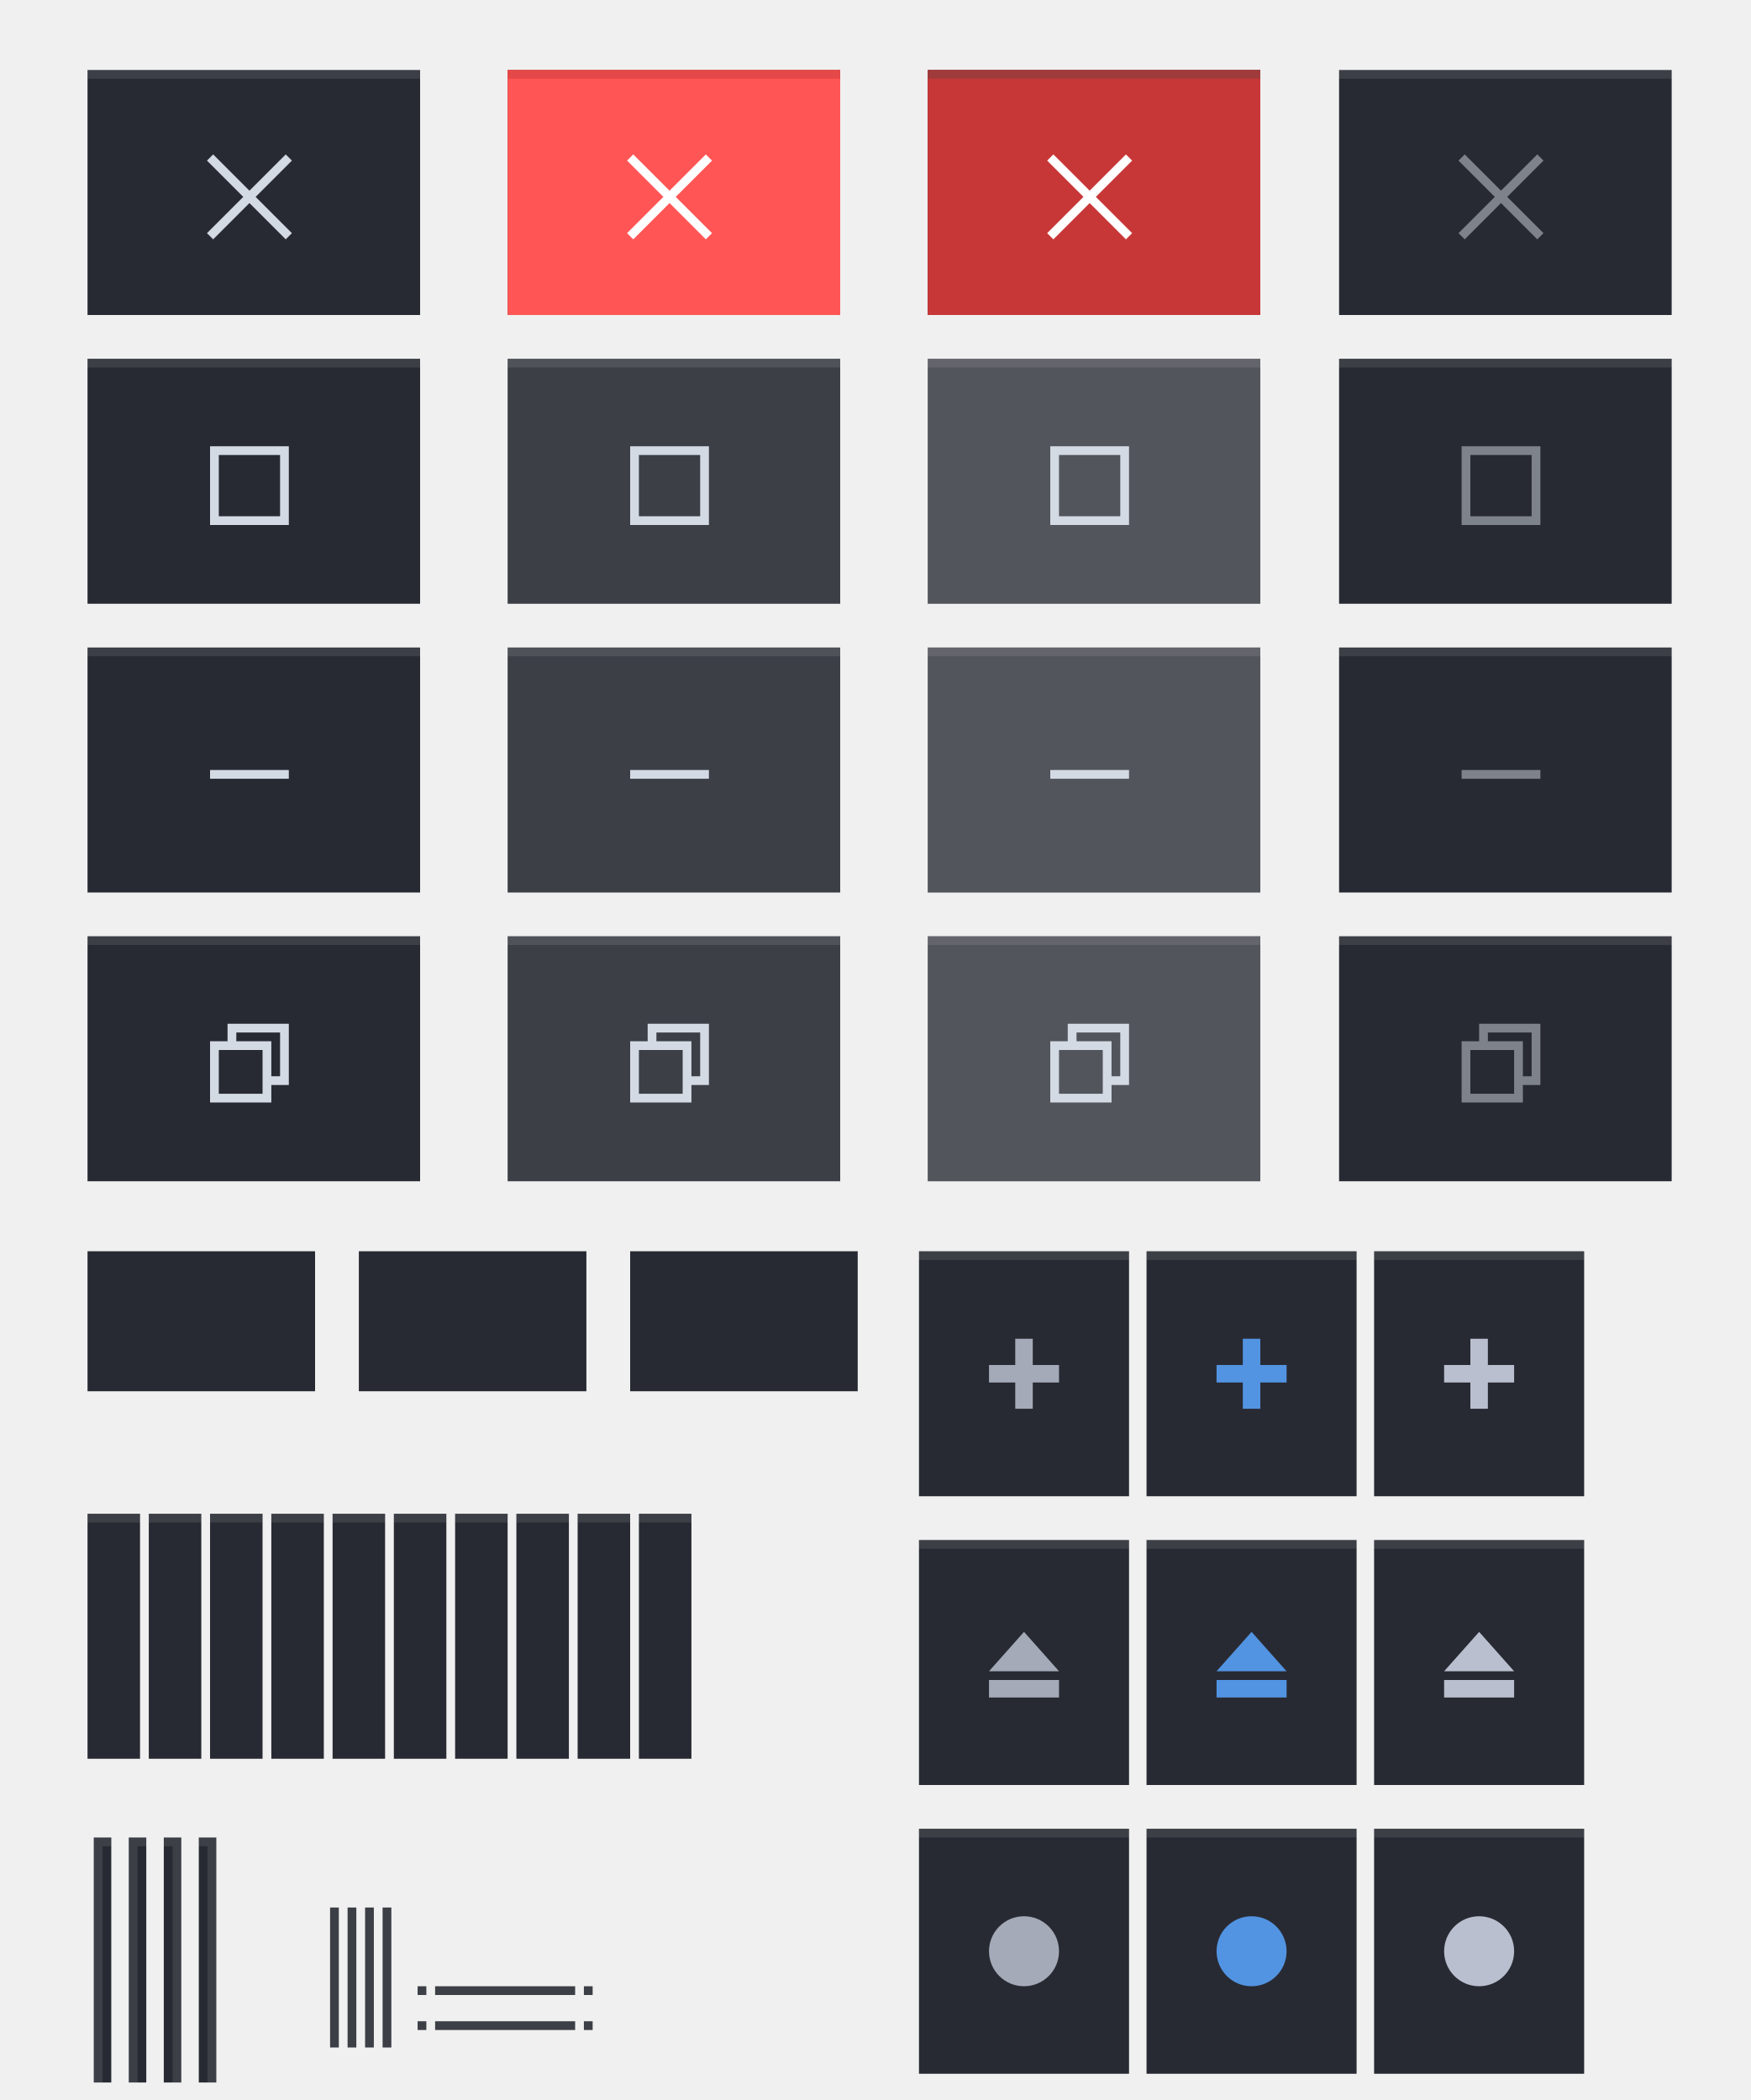
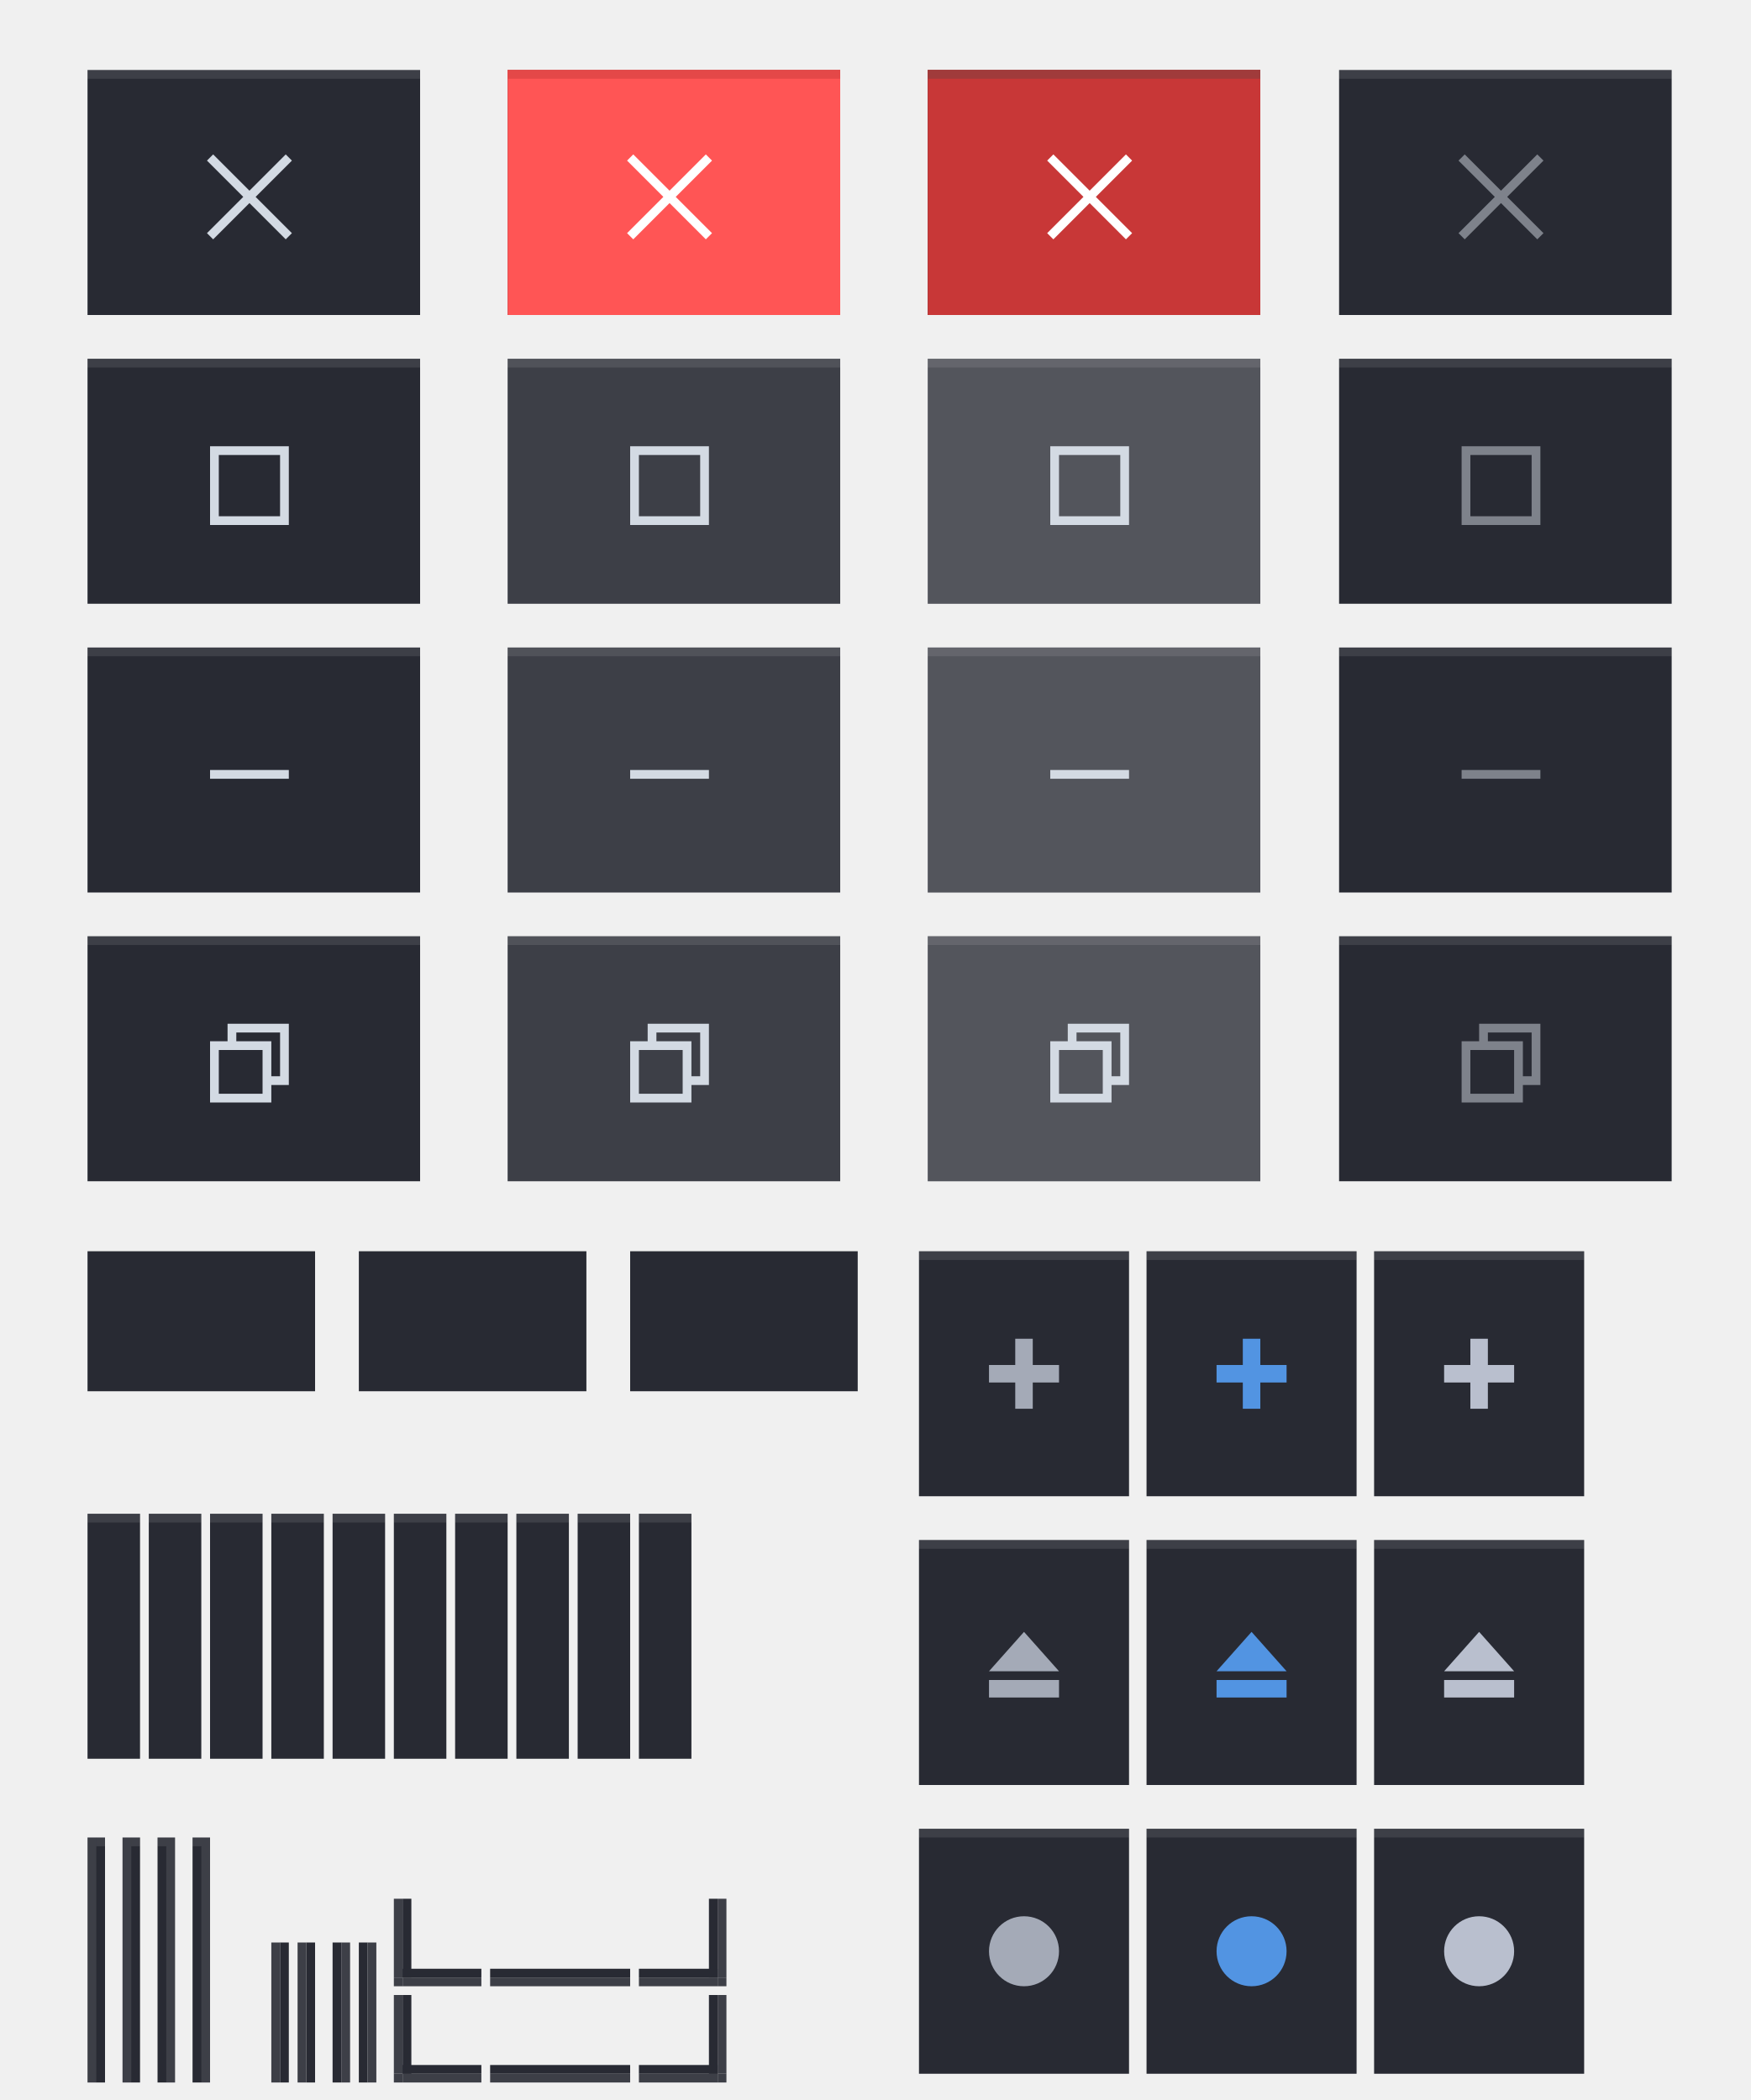
<svg xmlns="http://www.w3.org/2000/svg" xmlns:ns1="http://www.openswatchbook.org/uri/2009/osb" xmlns:xlink="http://www.w3.org/1999/xlink" width="200" height="240" viewBox="0 0 200 240" id="svg2" version="1.1">
  <defs id="defs4">
    <linearGradient id="selected_bg_color" ns1:paint="solid">
      <stop style="stop-color:#5294e2;stop-opacity:1;" offset="0" id="stop4407" />
    </linearGradient>
    <linearGradient id="selected_fg_color" ns1:paint="solid">
      <stop style="stop-color:#ffffffgit;stop-opacity:1;" offset="0" id="stop4402" />
    </linearGradient>
    <linearGradient xlink:href="#selected_bg_color" id="linearGradient4413" x1="608.362" y1="-158" x2="608.362" y2="-150" gradientUnits="userSpaceOnUse" gradientTransform="translate(0,-0.4285736)" />
    <linearGradient xlink:href="#selected_bg_color" id="linearGradient4415" x1="154" y1="601.862" x2="154" y2="606.362" gradientUnits="userSpaceOnUse" gradientTransform="translate(0.4285696)" />
    <linearGradient xlink:href="#selected_bg_color" id="linearGradient4409" x1="152" y1="564.362" x2="152" y2="572.362" gradientUnits="userSpaceOnUse" gradientTransform="translate(0.4285656)" />
    <linearGradient xlink:href="#selected_bg_color" id="linearGradient4411" x1="568.362" y1="-156" x2="568.362" y2="-148" gradientUnits="userSpaceOnUse" gradientTransform="translate(0,-0.4285697)" />
  </defs>
  <g id="layer1" transform="translate(5,-524.3622)">
+     <g id="bottom-left-active" transform="translate(-2,12.00003)">
+       <path style="opacity:1;fill:#3d3f47;fill-opacity:1;stroke:none;stroke-width:0.333;stroke-linecap:butt;stroke-linejoin:round;stroke-miterlimit:4;stroke-dasharray:none;stroke-dashoffset:0;stroke-opacity:1" d="m 42,738.362 v 0.667 0.333 H 42.333 43 v -1 z" id="123" />
+       <path style="opacity:1;fill:#3d3f47;fill-opacity:1;stroke:none;stroke-width:1;stroke-linecap:butt;stroke-linejoin:round;stroke-miterlimit:4;stroke-dasharray:none;stroke-dashoffset:0;stroke-opacity:1" d="m 42,729.362 v 6 3 H 42.333 43 v -9 z" id="path1037" />
+       <path style="opacity:1;fill:#3d3f47;fill-opacity:1;stroke:none;stroke-width:1;stroke-linecap:butt;stroke-linejoin:round;stroke-miterlimit:4;stroke-dasharray:none;stroke-dashoffset:0;stroke-opacity:1" d="M 52,738.362 H 46 43 v 0.333 0.667 h 9 z" id="path1039" />
+       <path style="opacity:1;fill:#282a33;fill-opacity:1;stroke:none;stroke-width:1;stroke-linecap:butt;stroke-linejoin:round;stroke-miterlimit:4;stroke-dasharray:none;stroke-dashoffset:0;stroke-opacity:1" d="m 43,729.362 v 6 3 H 43.333 44 v -9 z" id="path1072" />
+       <path style="opacity:1;fill:#282a33;fill-opacity:1;stroke:none;stroke-width:1;stroke-linecap:butt;stroke-linejoin:round;stroke-miterlimit:4;stroke-dasharray:none;stroke-dashoffset:0;stroke-opacity:1" d="M 52,737.362 H 46 43 v 0.333 0.667 h 9 z" id="path1074" />
+     </g>
+     <g id="bottom-left-inactive" transform="translate(-2,12.00003)">
+       <path style="opacity:1;fill:#3d3f47;fill-opacity:1;stroke:none;stroke-width:0.333;stroke-linecap:butt;stroke-linejoin:round;stroke-miterlimit:4;stroke-dasharray:none;stroke-dashoffset:0;stroke-opacity:1" d="m 42,749.362 v 0.667 0.333 H 42.333 43 v -1 z" id="567" />
+       <path style="opacity:1;fill:#3d3f47;fill-opacity:1;stroke:none;stroke-width:1;stroke-linecap:butt;stroke-linejoin:round;stroke-miterlimit:4;stroke-dasharray:none;stroke-dashoffset:0;stroke-opacity:1" d="m 42,740.362 v 6 3 H 42.333 43 v -9 z" id="path1041" />
+       <path style="opacity:1;fill:#3d3f47;fill-opacity:1;stroke:none;stroke-width:1;stroke-linecap:butt;stroke-linejoin:round;stroke-miterlimit:4;stroke-dasharray:none;stroke-dashoffset:0;stroke-opacity:1" d="M 52,749.362 H 46 43 v 0.333 0.667 h 9 z" id="path1043" />
+       <path style="opacity:1;fill:#282a33;fill-opacity:1;stroke:none;stroke-width:1;stroke-linecap:butt;stroke-linejoin:round;stroke-miterlimit:4;stroke-dasharray:none;stroke-dashoffset:0;stroke-opacity:1" d="M 52,748.362 H 46 43 v 0.333 0.667 h 9 z" id="path1076" />
+       <path style="opacity:1;fill:#282a33;fill-opacity:1;stroke:none;stroke-width:1;stroke-linecap:butt;stroke-linejoin:round;stroke-miterlimit:4;stroke-dasharray:none;stroke-dashoffset:0;stroke-opacity:1" d="m 43,740.362 v 6 3 H 43.333 44 v -9 z" id="path1078" />
+     </g>
+     <g id="bottom-right-active" transform="translate(-2,12.00003)">
+       <path style="opacity:1;fill:#3d3f47;fill-opacity:1;stroke:none;stroke-width:0.333;stroke-linecap:butt;stroke-linejoin:round;stroke-miterlimit:4;stroke-dasharray:none;stroke-dashoffset:0;stroke-opacity:1" d="m 79,738.362 v 1 H 79.667 80 v -0.333 -0.667 z" id="234" />
+       <path style="opacity:1;fill:#3d3f47;fill-opacity:1;stroke:none;stroke-width:1;stroke-linecap:butt;stroke-linejoin:round;stroke-miterlimit:4;stroke-dasharray:none;stroke-dashoffset:0;stroke-opacity:1" d="m 80,729.362 v 6 3 H 79.667 79 v -9 z" id="path1045" />
+       <path style="opacity:1;fill:#3d3f47;fill-opacity:1;stroke:none;stroke-width:1;stroke-linecap:butt;stroke-linejoin:round;stroke-miterlimit:4;stroke-dasharray:none;stroke-dashoffset:0;stroke-opacity:1" d="M 70,738.362 H 76 79 v 0.333 0.667 h -9 z" id="path1047" />
+       <path style="opacity:1;fill:#282a33;fill-opacity:1;stroke:none;stroke-width:1;stroke-linecap:butt;stroke-linejoin:round;stroke-miterlimit:4;stroke-dasharray:none;stroke-dashoffset:0;stroke-opacity:1" d="M 70,737.362 H 76 79 v 0.333 0.667 h -9 z" id="path1080" />
+       <path style="opacity:1;fill:#282a33;fill-opacity:1;stroke:none;stroke-width:1;stroke-linecap:butt;stroke-linejoin:round;stroke-miterlimit:4;stroke-dasharray:none;stroke-dashoffset:0;stroke-opacity:1" d="m 79,729.362 v 6 3 H 78.667 78 v -9 z" id="path1084" />
+     </g>
+     <g id="bottom-right-inactive" transform="translate(-2,12.00003)">
+       <path style="opacity:1;fill:#3d3f47;fill-opacity:1;stroke:none;stroke-width:0.333;stroke-linecap:butt;stroke-linejoin:round;stroke-miterlimit:4;stroke-dasharray:none;stroke-dashoffset:0;stroke-opacity:1" d="m 79,749.362 v 1 H 79.667 80 v -0.333 -0.667 z" id="345" />
+       <path style="opacity:1;fill:#3d3f47;fill-opacity:1;stroke:none;stroke-width:1;stroke-linecap:butt;stroke-linejoin:round;stroke-miterlimit:4;stroke-dasharray:none;stroke-dashoffset:0;stroke-opacity:1" d="m 80,740.362 v 6 3 H 79.667 79 v -9 z" id="path1049" />
+       <path style="opacity:1;fill:#3d3f47;fill-opacity:1;stroke:none;stroke-width:1;stroke-linecap:butt;stroke-linejoin:round;stroke-miterlimit:4;stroke-dasharray:none;stroke-dashoffset:0;stroke-opacity:1" d="M 70,749.362 H 76 79 v 0.333 0.667 h -9 z" id="path1051" />
+       <path style="opacity:1;fill:#282a33;fill-opacity:1;stroke:none;stroke-width:1;stroke-linecap:butt;stroke-linejoin:round;stroke-miterlimit:4;stroke-dasharray:none;stroke-dashoffset:0;stroke-opacity:1" d="M 70,748.362 H 76 79 v 0.333 0.667 h -9 z" id="path1082" />
+       <path style="opacity:1;fill:#282a33;fill-opacity:1;stroke:none;stroke-width:1;stroke-linecap:butt;stroke-linejoin:round;stroke-miterlimit:4;stroke-dasharray:none;stroke-dashoffset:0;stroke-opacity:1" d="m 79,740.362 v 6 3 H 78.667 78 v -9 z" id="path1086" />
+     </g>
+     <g id="left-active" transform="translate(-2,12.00003)">
+       <rect style="opacity:1;fill:#3d3f47;fill-opacity:1;stroke:none;stroke-width:1;stroke-linecap:butt;stroke-linejoin:round;stroke-miterlimit:4;stroke-dasharray:none;stroke-dashoffset:0;stroke-opacity:1" id="34234" width="1" height="16" x="-29" y="734.362" transform="scale(-1,1)" />
+       <rect style="opacity:1;fill:#282a33;fill-opacity:1;stroke:none;stroke-width:1;stroke-linecap:butt;stroke-linejoin:round;stroke-miterlimit:4;stroke-dasharray:none;stroke-dashoffset:0;stroke-opacity:1" id="rect1045" width="1" height="16" x="-30" y="734.362" transform="scale(-1,1)" />
+     </g>
+     <g id="left-inactive" transform="translate(-2,12.00003)">
+       <rect style="opacity:1;fill:#3d3f47;fill-opacity:1;stroke:none;stroke-width:1;stroke-linecap:butt;stroke-linejoin:round;stroke-miterlimit:4;stroke-dasharray:none;stroke-dashoffset:0;stroke-opacity:1" id="2445" width="1" height="16" x="-32" y="734.362" transform="scale(-1,1)" />
+       <rect style="opacity:1;fill:#282a33;fill-opacity:1;stroke:none;stroke-width:1;stroke-linecap:butt;stroke-linejoin:round;stroke-miterlimit:4;stroke-dasharray:none;stroke-dashoffset:0;stroke-opacity:1" id="rect1047" width="1" height="16" x="-33" y="734.362" transform="scale(-1,1)" />
+     </g>
+     <g id="right-active" transform="translate(-2,12.00003)">
+       <rect style="opacity:1;fill:#3d3f47;fill-opacity:1;stroke:none;stroke-width:1;stroke-linecap:butt;stroke-linejoin:round;stroke-miterlimit:4;stroke-dasharray:none;stroke-dashoffset:0;stroke-opacity:1" id="54656" width="1" height="16" x="-37" y="734.362" transform="scale(-1,1)" />
+       <rect style="opacity:1;fill:#282a33;fill-opacity:1;stroke:none;stroke-width:1;stroke-linecap:butt;stroke-linejoin:round;stroke-miterlimit:4;stroke-dasharray:none;stroke-dashoffset:0;stroke-opacity:1" id="rect1049" width="1" height="16" x="-36" y="734.362" transform="scale(-1,1)" />
+     </g>
+     <g id="right-inactive" transform="translate(-2,12.00003)">
+       <rect style="opacity:1;fill:#3d3f47;fill-opacity:1;stroke:none;stroke-width:1;stroke-linecap:butt;stroke-linejoin:round;stroke-miterlimit:4;stroke-dasharray:none;stroke-dashoffset:0;stroke-opacity:1" id="8657" width="1" height="16" x="-40" y="734.362" transform="scale(-1,1)" />
+       <rect style="opacity:1;fill:#282a33;fill-opacity:1;stroke:none;stroke-width:1;stroke-linecap:butt;stroke-linejoin:round;stroke-miterlimit:4;stroke-dasharray:none;stroke-dashoffset:0;stroke-opacity:1" id="rect1051" width="1" height="16" x="-39" y="734.362" transform="scale(-1,1)" />
+     </g>
+     <g id="bottom-active" transform="translate(-2,12.00003)">
+       <rect style="opacity:1;fill:#3d3f47;fill-opacity:1;stroke:none;stroke-width:0.577;stroke-linecap:butt;stroke-linejoin:round;stroke-miterlimit:4;stroke-dasharray:none;stroke-dashoffset:0;stroke-opacity:1" id="5545" width="1" height="16" x="-739.362" y="-69" transform="matrix(0,-1,-1,0,0,0)" />
+       <rect style="opacity:1;fill:#282a33;fill-opacity:1;stroke:none;stroke-width:0.577;stroke-linecap:butt;stroke-linejoin:round;stroke-miterlimit:4;stroke-dasharray:none;stroke-dashoffset:0;stroke-opacity:1" id="rect1088" width="1" height="16" x="-738.362" y="-69" transform="matrix(0,-1,-1,0,0,0)" />
+     </g>
+     <g id="bottom-inactive" transform="translate(-2,23.00012)">
+       <rect style="opacity:1;fill:#3d3f47;fill-opacity:1;stroke:none;stroke-width:0.577;stroke-linecap:butt;stroke-linejoin:round;stroke-miterlimit:4;stroke-dasharray:none;stroke-dashoffset:0;stroke-opacity:1" id="rect1094" width="1" height="16" x="-739.362" y="-69" transform="matrix(0,-1,-1,0,0,0)" />
+       <rect style="opacity:1;fill:#282a33;fill-opacity:1;stroke:none;stroke-width:0.577;stroke-linecap:butt;stroke-linejoin:round;stroke-miterlimit:4;stroke-dasharray:none;stroke-dashoffset:0;stroke-opacity:1" id="rect1096" width="1" height="16" x="-738.362" y="-69" transform="matrix(0,-1,-1,0,0,0)" />
+     </g>
    <rect style="opacity:1;fill:#282a33;fill-opacity:1;stroke:none;stroke-width:1;stroke-linecap:butt;stroke-linejoin:round;stroke-miterlimit:4;stroke-dasharray:none;stroke-dashoffset:0;stroke-opacity:1" id="menu-active" width="26" height="16" x="5" y="667.362" />
    <use x="0" y="0" xlink:href="#g4206" id="title-1-active" transform="matrix(0.1578947,0,0,1,4.842105,140)" width="100%" height="100%" style="stroke-width:1.063" />
    <use x="0" y="0" xlink:href="#menu-active" id="menu-inactive" transform="translate(62,-2.0417969e-5)" width="100%" height="100%" style="fill-opacity:1" />
    <use x="0" y="0" xlink:href="#menu-active" id="menu-pressed" transform="translate(31,-2.0417969e-5)" width="100%" height="100%" style="fill-opacity:1" />
    <use x="0" y="0" xlink:href="#title-1-active" id="title-2-active" transform="translate(7)" width="100%" height="100%" />
    <use x="0" y="0" xlink:href="#title-1-active" id="title-3-active" transform="translate(14)" width="100%" height="100%" />
    <use x="0" y="0" xlink:href="#title-1-active" id="title-4-active" transform="translate(21)" width="100%" height="100%" />
    <use x="0" y="0" xlink:href="#title-1-active" id="title-5-active" transform="translate(28)" width="100%" height="100%" />
    <use x="0" y="0" xlink:href="#title-1-active" id="title-1-inactive" transform="translate(35)" width="100%" height="100%" />
    <use x="0" y="0" xlink:href="#title-1-active" id="title-2-inactive" transform="translate(42)" width="100%" height="100%" />
    <use x="0" y="0" xlink:href="#title-1-active" id="title-3-inactive" transform="translate(49)" width="100%" height="100%" />
    <use x="0" y="0" xlink:href="#title-1-active" id="title-4-inactive" transform="translate(56)" width="100%" height="100%" />
    <use x="0" y="0" xlink:href="#title-1-active" id="title-5-inactive" transform="translate(63)" width="100%" height="100%" />
-     <g transform="translate(0.7142857,7.999978)" id="top-left-active">
+     <g transform="translate(0,7.999978)" id="top-left-active">
      <path id="rect4138-9" transform="translate(0,552.3622)" d="m 6,174 -1,2e-5 V 175 202 h 2 v -28 z" style="opacity:1;fill:#282a33;fill-opacity:1;stroke:none;stroke-width:1;stroke-linecap:butt;stroke-linejoin:round;stroke-miterlimit:4;stroke-dasharray:none;stroke-dashoffset:0;stroke-opacity:1" />
      <rect y="726.362" x="6" height="1" width="1" id="rect5348" style="opacity:0.1;fill:#ffffff;fill-opacity:1;stroke:none;stroke-width:1;stroke-linecap:butt;stroke-linejoin:round;stroke-miterlimit:4;stroke-dasharray:none;stroke-dashoffset:0;stroke-opacity:1" />
      <rect y="726.362" x="5" height="28" width="1" id="rect5350" style="opacity:0.1;fill:#ffffff;fill-opacity:1;stroke:none;stroke-width:5.292;stroke-linecap:butt;stroke-linejoin:round;stroke-miterlimit:4;stroke-dasharray:none;stroke-dashoffset:0;stroke-opacity:1" />
    </g>
    <use x="0" y="0" xlink:href="#top-left-active" id="top-left-inactive" transform="translate(4,-1.9382813e-5)" width="100%" height="100%" />
-     <use x="0" y="0" xlink:href="#top-left-active" id="top-right-active" transform="matrix(-1,0,0,1,21.42857,-1.9382813e-5)" width="100%" height="100%" />
-     <use x="0" y="0" xlink:href="#top-left-active" id="top-right-inactive" transform="matrix(-1,0,0,1,25.42857,-1.9382813e-5)" width="100%" height="100%" />
-     <rect style="opacity:1;fill:#3d3f47;fill-opacity:1;stroke:none;stroke-width:1;stroke-linecap:butt;stroke-linejoin:round;stroke-miterlimit:4;stroke-dasharray:none;stroke-dashoffset:0;stroke-opacity:1" id="right-active" width="1" height="16" x="-37.714" y="742.362" transform="scale(-1,1)" />
-     <rect style="opacity:1;fill:#3d3f47;fill-opacity:1;stroke:none;stroke-width:1;stroke-linecap:butt;stroke-linejoin:round;stroke-miterlimit:4;stroke-dasharray:none;stroke-dashoffset:0;stroke-opacity:1" id="right-inactive" width="1" height="16" x="-39.714" y="742.362" transform="scale(-1,1)" />
-     <rect style="opacity:1;fill:#3d3f47;fill-opacity:1;stroke:none;stroke-width:0.577;stroke-linecap:butt;stroke-linejoin:round;stroke-miterlimit:4;stroke-dasharray:none;stroke-dashoffset:0;stroke-opacity:1" id="bottom-inactive" width="1" height="16" x="-756.362" y="-60.714" transform="matrix(0,-1,-1,0,0,0)" />
-     <rect style="opacity:1;fill:#3d3f47;fill-opacity:1;stroke:none;stroke-width:1;stroke-linecap:butt;stroke-linejoin:round;stroke-miterlimit:4;stroke-dasharray:none;stroke-dashoffset:0;stroke-opacity:1" id="left-active" width="1" height="16" x="-33.714" y="742.362" transform="scale(-1,1)" />
-     <rect style="opacity:1;fill:#3d3f47;fill-opacity:1;stroke:none;stroke-width:1;stroke-linecap:butt;stroke-linejoin:round;stroke-miterlimit:4;stroke-dasharray:none;stroke-dashoffset:0;stroke-opacity:1" id="left-inactive" width="1" height="16" x="-35.714" y="742.362" transform="scale(-1,1)" />
-     <rect style="opacity:1;fill:#3d3f47;fill-opacity:1;stroke:none;stroke-width:0.577;stroke-linecap:butt;stroke-linejoin:round;stroke-miterlimit:4;stroke-dasharray:none;stroke-dashoffset:0;stroke-opacity:1" id="bottom-active" width="1" height="16" x="-752.362" y="-60.714" transform="matrix(0,-1,-1,0,0,0)" />
-     <path style="opacity:1;fill:#3d3f47;fill-opacity:1;stroke:none;stroke-width:0.333;stroke-linecap:butt;stroke-linejoin:round;stroke-miterlimit:4;stroke-dasharray:none;stroke-dashoffset:0;stroke-opacity:1" d="m 42.714,751.362 v 0.667 0.333 h 0.333 0.667 v -1 z" id="bottom-left-active" />
-     <path style="opacity:1;fill:#3d3f47;fill-opacity:1;stroke:none;stroke-width:0.333;stroke-linecap:butt;stroke-linejoin:round;stroke-miterlimit:4;stroke-dasharray:none;stroke-dashoffset:0;stroke-opacity:1" d="m 61.714,751.362 v 1 h 0.667 0.333 v -0.333 -0.667 z" id="bottom-right-active" />
-     <path style="opacity:1;fill:#3d3f47;fill-opacity:1;stroke:none;stroke-width:0.333;stroke-linecap:butt;stroke-linejoin:round;stroke-miterlimit:4;stroke-dasharray:none;stroke-dashoffset:0;stroke-opacity:1" d="m 61.714,755.362 v 1 h 0.667 0.333 v -0.333 -0.667 z" id="bottom-right-inactive" />
-     <path style="opacity:1;fill:#3d3f47;fill-opacity:1;stroke:none;stroke-width:0.333;stroke-linecap:butt;stroke-linejoin:round;stroke-miterlimit:4;stroke-dasharray:none;stroke-dashoffset:0;stroke-opacity:1" d="m 42.714,755.362 v 0.667 0.333 h 0.333 0.667 v -1 z" id="bottom-left-inactive" />
+     <use x="0" y="0" xlink:href="#top-left-active" id="top-right-active" transform="matrix(-1,0,0,1,20,-1.9382813e-5)" width="100%" height="100%" />
+     <use x="0" y="0" xlink:href="#top-left-active" id="top-right-inactive" transform="matrix(-1,0,0,1,24,-1.9382813e-5)" width="100%" height="100%" />
    <g transform="translate(48,-24.99996)" id="hide-inactive">
      <use height="100%" width="100%" transform="translate(99,65.99998)" id="use4238" xlink:href="#g4206" y="0" x="0" />
      <g style="display:inline;opacity:0.5" transform="translate(177,1320)" id="titlebutton-minimize-backdrop-c">
        <rect style="opacity:0;fill:#1f1f1f;fill-opacity:0.098;stroke:none;stroke-width:0.92;stroke-linecap:round;stroke-linejoin:miter;stroke-miterlimit:4;stroke-dasharray:none;stroke-opacity:1;paint-order:stroke fill markers" id="rect626" width="23" height="23" x="-70" y="-693.638" ry="11.5" />
        <rect style="opacity:1;fill:#d3dae3;fill-opacity:1;stroke:none;stroke-width:0.471;stroke-linecap:round;stroke-linejoin:miter;stroke-miterlimit:4;stroke-dasharray:none;stroke-opacity:0.494;paint-order:stroke fill markers" id="rect628" width="9" height="1" x="-63" y="-682.638" ry="1.1965401e-05" />
      </g>
    </g>
    <g transform="translate(48,-24.99996)" id="maximize-inactive">
      <use height="100%" width="100%" transform="translate(99,32.99998)" id="use4232" xlink:href="#g4206" y="0" x="0" />
      <g style="display:inline;opacity:0.5" transform="translate(140,1288)" id="titlebutton-maximize-backdrop-c">
        <rect ry="11.5" y="-694.638" x="-33" height="23" width="23" id="rect632" style="opacity:0;fill:#1f1f1f;fill-opacity:0.098;stroke:none;stroke-width:0.92;stroke-linecap:round;stroke-linejoin:miter;stroke-miterlimit:4;stroke-dasharray:none;stroke-opacity:1;paint-order:stroke fill markers" />
        <path style="opacity:1;fill:#d3dae3;fill-opacity:1;stroke:none;stroke-width:0.451;stroke-linecap:round;stroke-linejoin:miter;stroke-miterlimit:4;stroke-dasharray:none;stroke-opacity:0.494;paint-order:stroke fill markers" d="m -26,-687.638 v 9 h 9 v -9 z m 1,1 h 7 v 7 h -7 z" id="path634" />
      </g>
    </g>
    <g transform="translate(48,-24.99996)" id="close-inactive">
      <use height="100%" width="100%" transform="translate(99,-2.2617187e-5)" id="use4218" xlink:href="#g4206" y="0" x="0" />
      <g style="display:inline;opacity:0.5" transform="translate(98,1255)" id="titlebutton-close-backdrop-c">
        <rect style="opacity:0;fill:#ff5555;fill-opacity:1;stroke:none;stroke-width:0.92;stroke-linecap:round;stroke-linejoin:miter;stroke-miterlimit:4;stroke-dasharray:none;stroke-opacity:1;paint-order:stroke fill markers" id="rect644" width="23" height="23" x="9" y="-694.638" ry="11.5" />
        <path style="opacity:1;fill:#d3dae3;fill-opacity:1;stroke:none;stroke-width:0.561;stroke-linecap:round;stroke-linejoin:miter;stroke-miterlimit:4;stroke-dasharray:none;stroke-opacity:0.494;paint-order:stroke fill markers" d="m 16.354,-687.991 -0.707,0.707 4.146,4.146 -4.146,4.146 0.707,0.707 4.146,-4.146 4.146,4.146 0.707,-0.707 -4.146,-4.146 4.146,-4.146 -0.707,-0.707 -4.146,4.146 z" id="path646" />
      </g>
    </g>
    <g transform="translate(4,-24.99996)" id="hide-active">
      <use height="100%" width="100%" transform="translate(0,65.99998)" id="use4234" xlink:href="#g4206" y="0" x="0" />
      <g id="titlebutton-minimize-c" transform="translate(78,1320)" style="display:inline">
        <rect ry="11.5" y="-693.638" x="-70" height="23" width="23" id="rect674" style="opacity:0;fill:#1f1f1f;fill-opacity:0.098;stroke:none;stroke-width:0.92;stroke-linecap:round;stroke-linejoin:miter;stroke-miterlimit:4;stroke-dasharray:none;stroke-opacity:1;paint-order:stroke fill markers" />
        <rect ry="1.1965401e-05" y="-682.638" x="-63" height="1" width="9" id="rect676" style="opacity:1;fill:#d3dae3;fill-opacity:1;stroke:none;stroke-width:0.471;stroke-linecap:round;stroke-linejoin:miter;stroke-miterlimit:4;stroke-dasharray:none;stroke-opacity:0.494;paint-order:stroke fill markers" />
      </g>
    </g>
    <g transform="translate(4,-24.99996)" id="maximize-active">
      <use height="100%" width="100%" transform="translate(0,32.99998)" id="use4220" xlink:href="#g4206" y="0" x="0" />
      <g id="titlebutton-maximize-c" transform="translate(41,1288)" style="display:inline">
        <rect style="opacity:0;fill:#1f1f1f;fill-opacity:0.098;stroke:none;stroke-width:0.92;stroke-linecap:round;stroke-linejoin:miter;stroke-miterlimit:4;stroke-dasharray:none;stroke-opacity:1;paint-order:stroke fill markers" id="rect680" width="23" height="23" x="-33" y="-694.638" ry="11.5" />
        <path id="path682" d="m -26,-687.638 v 9 h 9 v -9 z m 1,1 h 7 v 7 h -7 z" style="opacity:1;fill:#d3dae3;fill-opacity:1;stroke:none;stroke-width:0.451;stroke-linecap:round;stroke-linejoin:miter;stroke-miterlimit:4;stroke-dasharray:none;stroke-opacity:0.494;paint-order:stroke fill markers" />
      </g>
    </g>
    <g transform="translate(4,-24.99996)" id="close-active">
      <g style="opacity:1" id="g4206">
        <rect style="opacity:1;fill:#282a33;fill-opacity:1;stroke:none;stroke-width:1;stroke-linecap:butt;stroke-linejoin:round;stroke-miterlimit:4;stroke-dasharray:none;stroke-dashoffset:0;stroke-opacity:1" id="rect4138" width="38" height="28" x="1" y="557.362" />
        <rect style="opacity:0.1;fill:#ffffff;fill-opacity:1;stroke:none;stroke-width:1;stroke-linecap:butt;stroke-linejoin:round;stroke-miterlimit:4;stroke-dasharray:none;stroke-dashoffset:0;stroke-opacity:1" id="rect4204" width="38" height="1" x="1" y="557.362" />
      </g>
      <g id="titlebutton-close-c" transform="translate(-1,1255)" style="display:inline">
        <rect ry="11.5" y="-694.638" x="9" height="23" width="23" id="rect692" style="opacity:0;fill:#ff5555;fill-opacity:1;stroke:none;stroke-width:0.92;stroke-linecap:round;stroke-linejoin:miter;stroke-miterlimit:4;stroke-dasharray:none;stroke-opacity:1;paint-order:stroke fill markers" />
        <path id="path694" d="m 16.354,-687.991 -0.707,0.707 4.146,4.146 -4.146,4.146 0.707,0.707 4.146,-4.146 4.146,4.146 0.707,-0.707 -4.146,-4.146 4.146,-4.146 -0.707,-0.707 -4.146,4.146 z" style="opacity:1;fill:#d3dae3;fill-opacity:1;stroke:none;stroke-width:0.561;stroke-linecap:round;stroke-linejoin:miter;stroke-miterlimit:4;stroke-dasharray:none;stroke-opacity:0.494;paint-order:stroke fill markers" />
      </g>
    </g>
    <g id="maximize-toggled-active" transform="translate(4,-24.99996)">
      <g id="g233" transform="translate(0,65.99999)">
        <use x="0" y="0" xlink:href="#g4206" id="use4220-2" transform="translate(0,32.99998)" width="100%" height="100%" />
        <g style="display:inline" transform="translate(41,1288)" id="titlebutton-maximize-c-2">
          <rect ry="11.5" y="-694.638" x="-33" height="23" width="23" id="rect680-8" style="opacity:0;fill:#1f1f1f;fill-opacity:0.098;stroke:none;stroke-width:0.92;stroke-linecap:round;stroke-linejoin:miter;stroke-miterlimit:4;stroke-dasharray:none;stroke-opacity:1;paint-order:stroke fill markers" />
        </g>
      </g>
      <path id="path664-8" d="m 17,666.362 v 2 h -2 v 7 l 7,1e-5 v -2 h 2 v -7 z m 1,1 h 5 v 5 h -1 v -4 h -4 z m -2,2 h 5 v 5 h -5 z" style="display:inline;opacity:1;fill:#d3dae3;fill-opacity:1;stroke:none;stroke-width:0.35;stroke-linecap:round;stroke-linejoin:miter;stroke-miterlimit:4;stroke-dasharray:none;stroke-opacity:0.494;paint-order:stroke fill markers" />
    </g>
    <g id="maximize-toggled-inactive" transform="translate(48,-24.99996)">
      <g transform="translate(-4.9999997e-8,0.5684534)" id="g4887">
        <g transform="translate(4.9999997e-8,65.43154)" id="maximize-inactive-1">
          <use height="100%" width="100%" transform="translate(99,32.99998)" id="use4232-8" xlink:href="#g4206" y="0" x="0" />
          <g style="display:inline;opacity:0.5" transform="translate(140,1288)" id="titlebutton-maximize-backdrop-c-7">
            <rect ry="11.5" y="-694.638" x="-33" height="23" width="23" id="rect632-9" style="opacity:0;fill:#1f1f1f;fill-opacity:0.098;stroke:none;stroke-width:0.92;stroke-linecap:round;stroke-linejoin:miter;stroke-miterlimit:4;stroke-dasharray:none;stroke-opacity:1;paint-order:stroke fill markers" />
          </g>
        </g>
      </g>
      <path id="path664-8-7" d="m 116,666.362 v 2 h -2 v 7 l 7,1e-5 v -2 h 2 v -7 z m 1,1 h 5 v 5 h -1 v -4 h -4 z m -2,2 h 5 v 5 h -5 z" style="display:inline;opacity:1;fill:#7e828b;fill-opacity:1;stroke:none;stroke-width:0.35;stroke-linecap:round;stroke-linejoin:miter;stroke-miterlimit:4;stroke-dasharray:none;stroke-opacity:0.494;paint-order:stroke fill markers" />
    </g>
    <g transform="translate(19,-24.99996)" id="hide-prelight">
      <use height="100%" width="100%" transform="translate(33,65.99998)" id="use4226" xlink:href="#g4206" y="0" x="0" />
      <g transform="translate(111,1320)" id="titlebutton-minimize-hover-c" style="display:inline">
        <rect style="opacity:1;fill:#ffffff;fill-opacity:0.098;stroke:none;stroke-width:0.92;stroke-linecap:round;stroke-linejoin:miter;stroke-miterlimit:4;stroke-dasharray:none;stroke-opacity:1;paint-order:stroke fill markers" id="rect573" width="38" height="28" x="-77" y="-696.638" ry="0" />
        <rect style="opacity:1;fill:#d3dae3;fill-opacity:1;stroke:none;stroke-width:0.471;stroke-linecap:round;stroke-linejoin:miter;stroke-miterlimit:4;stroke-dasharray:none;stroke-opacity:0.494;paint-order:stroke fill markers" id="rect509" width="9" height="1" x="-63" y="-682.638" ry="1.1965401e-05" />
      </g>
    </g>
    <g transform="translate(19,-24.99996)" id="maximize-prelight">
      <use height="100%" width="100%" transform="translate(33,32.99998)" id="use4222" xlink:href="#g4206" y="0" x="0" />
      <g transform="translate(40,592.3622)" id="g4569" style="enable-background:new">
        <g id="layer1-2" transform="translate(0,-1028.362)">
          <g style="display:inline" id="titlebutton-max-hover" transform="translate(-509,1218)">
            <g id="g4891" style="display:inline;opacity:1" transform="translate(-781,-432.6378)">
              <g id="g4806-9" transform="translate(1294,247)" style="fill:#c0e3ff;fill-opacity:1">
                <g transform="translate(-81.0002,-967)" style="display:inline;fill:#c0e3ff;fill-opacity:1" id="layer9-78-7" />
                <g transform="translate(-81.0002,-967)" id="layer10-3-3" style="fill:#c0e3ff;fill-opacity:1" />
                <g transform="translate(-81.0002,-967)" id="layer11-19-75" style="fill:#c0e3ff;fill-opacity:1" />
                <g transform="translate(-81.0002,-967)" id="layer13-4-9" style="fill:#c0e3ff;fill-opacity:1" />
                <g transform="translate(-81.0002,-967)" id="layer14-8-5" style="fill:#c0e3ff;fill-opacity:1" />
                <g transform="translate(-81.0002,-967)" style="display:inline;fill:#c0e3ff;fill-opacity:1" id="layer15-5-8" />
                <g transform="translate(-81.0002,-967)" style="display:inline;fill:#c0e3ff;fill-opacity:1" id="g71291-1-7" />
                <g transform="translate(-81.0002,-967)" style="display:inline;fill:#c0e3ff;fill-opacity:1" id="g4953-7-1" />
                <g transform="translate(-81.0002,-967)" style="display:inline;fill:#c0e3ff;fill-opacity:1" id="layer12-3-0" />
              </g>
            </g>
            <rect y="-185.638" x="513" height="16" width="16" id="rect17883-0" style="display:inline;opacity:1;fill:none;fill-opacity:1;stroke:none;stroke-width:1;stroke-linecap:butt;stroke-linejoin:miter;stroke-miterlimit:4;stroke-dasharray:none;stroke-dashoffset:0;stroke-opacity:0" />
          </g>
        </g>
      </g>
      <g transform="translate(74,1288)" id="titlebutton-maximize-hover-c" style="display:inline">
        <rect ry="0" y="-697.638" x="-40" height="28" width="38" id="rect575" style="opacity:1;fill:#ffffff;fill-opacity:0.098;stroke:none;stroke-width:0.92;stroke-linecap:round;stroke-linejoin:miter;stroke-miterlimit:4;stroke-dasharray:none;stroke-opacity:1;paint-order:stroke fill markers" />
        <path style="opacity:1;fill:#d3dae3;fill-opacity:1;stroke:none;stroke-width:0.451;stroke-linecap:round;stroke-linejoin:miter;stroke-miterlimit:4;stroke-dasharray:none;stroke-opacity:0.494;paint-order:stroke fill markers" d="m -26,-687.638 v 9 h 9 v -9 z m 1,1 h 7 v 7 h -7 z" id="path515" />
      </g>
    </g>
    <g transform="translate(19,-24.99996)" id="close-prelight">
      <use height="100%" width="100%" transform="translate(33,-2.2617187e-5)" id="use4214" xlink:href="#g4206" y="0" x="0" />
      <g transform="translate(32,1255)" id="titlebutton-close-hover-c" style="display:inline">
        <rect style="opacity:1;fill:#ff5555;fill-opacity:1;stroke:none;stroke-width:0.92;stroke-linecap:round;stroke-linejoin:miter;stroke-miterlimit:4;stroke-dasharray:none;stroke-opacity:1;paint-order:stroke fill markers" id="rect577" width="38" height="28" x="2" y="-697.638" ry="0" />
        <path style="opacity:1;fill:#ffffff;fill-opacity:1;stroke:none;stroke-width:0.561;stroke-linecap:round;stroke-linejoin:miter;stroke-miterlimit:4;stroke-dasharray:none;stroke-opacity:0.494;paint-order:stroke fill markers" d="m 16.354,-687.991 -0.707,0.707 4.146,4.146 -4.146,4.146 0.707,0.707 4.146,-4.146 4.146,4.146 0.707,-0.707 -4.146,-4.146 4.146,-4.146 -0.707,-0.707 -4.146,4.146 z" id="rect579" />
        <rect ry="0" y="-697.638" x="2" height="1" width="38" id="rect4722" style="opacity:1;fill:#e44848;fill-opacity:1;stroke:none;stroke-width:0.92;stroke-linecap:round;stroke-linejoin:miter;stroke-miterlimit:4;stroke-dasharray:none;stroke-opacity:1;paint-order:stroke fill markers" />
      </g>
    </g>
    <g transform="translate(34,-24.99997)" id="hide-pressed">
      <use height="100%" width="100%" transform="translate(66,65.99998)" id="use4236" xlink:href="#g4206" y="0" x="0" />
      <g id="titlebutton-minimize-active-c" transform="translate(144,1320)" style="display:inline">
        <rect ry="0" y="-696.638" x="-77" height="28" width="38" id="rect650" style="opacity:1;fill:#ffffff;fill-opacity:0.2;stroke:none;stroke-width:0.92;stroke-linecap:round;stroke-linejoin:miter;stroke-miterlimit:4;stroke-dasharray:none;stroke-opacity:1;paint-order:stroke fill markers" />
        <rect ry="1.1965401e-05" y="-682.638" x="-63" height="1" width="9" id="rect652" style="opacity:1;fill:#d3dae3;fill-opacity:1;stroke:none;stroke-width:0.471;stroke-linecap:round;stroke-linejoin:miter;stroke-miterlimit:4;stroke-dasharray:none;stroke-opacity:0.494;paint-order:stroke fill markers" />
      </g>
    </g>
    <g transform="translate(34,-24.99997)" id="maximize-pressed">
      <use height="100%" width="100%" transform="translate(66,32.99998)" id="use4228" xlink:href="#g4206" y="0" x="0" />
      <g id="titlebutton-maximize-active-c" transform="translate(107,1288)" style="display:inline">
        <rect style="opacity:1;fill:#ffffff;fill-opacity:0.2;stroke:none;stroke-width:0.92;stroke-linecap:round;stroke-linejoin:miter;stroke-miterlimit:4;stroke-dasharray:none;stroke-opacity:1;paint-order:stroke fill markers" id="rect656" width="38" height="28" x="-40" y="-697.638" ry="0" />
        <path id="path658" d="m -26,-687.638 v 9 h 9 v -9 z m 1,1 h 7 v 7 h -7 z" style="opacity:1;fill:#d3dae3;fill-opacity:1;stroke:none;stroke-width:0.451;stroke-linecap:round;stroke-linejoin:miter;stroke-miterlimit:4;stroke-dasharray:none;stroke-opacity:0.494;paint-order:stroke fill markers" />
      </g>
    </g>
    <g transform="translate(34,-24.99997)" id="close-pressed">
      <use height="100%" width="100%" transform="translate(66,-2.2617187e-5)" id="use4216" xlink:href="#g4206" y="0" x="0" />
      <g id="titlebutton-close-active-c" transform="translate(65,1255)" style="display:inline">
        <rect ry="0" y="-697.638" x="2" height="28" width="38" id="rect668" style="opacity:1;fill:#c83737;fill-opacity:1;stroke:none;stroke-width:0.92;stroke-linecap:round;stroke-linejoin:miter;stroke-miterlimit:4;stroke-dasharray:none;stroke-opacity:1;paint-order:stroke fill markers" />
        <path id="path670" d="m 16.354,-687.991 -0.707,0.707 4.146,4.146 -4.146,4.146 0.707,0.707 4.146,-4.146 4.146,4.146 0.707,-0.707 -4.146,-4.146 4.146,-4.146 -0.707,-0.707 -4.146,4.146 z" style="opacity:1;fill:#ffffff;fill-opacity:1;stroke:none;stroke-width:0.561;stroke-linecap:round;stroke-linejoin:miter;stroke-miterlimit:4;stroke-dasharray:none;stroke-opacity:0.494;paint-order:stroke fill markers" />
        <rect style="opacity:1;fill:#a03b3b;fill-opacity:1;stroke:none;stroke-width:0.92;stroke-linecap:round;stroke-linejoin:miter;stroke-miterlimit:4;stroke-dasharray:none;stroke-opacity:1;paint-order:stroke fill markers" id="rect4724" width="38" height="1" x="2" y="-697.638" ry="0" />
      </g>
    </g>
    <g transform="translate(19,-24.99996)" id="maximize-toggled-prelight">
      <g id="g1261">
        <g id="maximize-prelight-7" transform="translate(0,65.99997)">
          <use x="0" y="0" xlink:href="#g4206" id="use4222-3" transform="translate(33,32.99998)" width="100%" height="100%" />
          <g style="enable-background:new" id="g4569-6" transform="translate(40,592.3622)">
            <g transform="translate(0,-1028.362)" id="layer1-2-1">
              <g transform="translate(-509,1218)" id="titlebutton-max-hover-2" style="display:inline">
                <g transform="translate(-781,-432.6378)" style="display:inline;opacity:1" id="g4891-9">
                  <g style="fill:#c0e3ff;fill-opacity:1" transform="translate(1294,247)" id="g4806-9-3">
                    <g id="layer9-78-7-1" style="display:inline;fill:#c0e3ff;fill-opacity:1" transform="translate(-81.0002,-967)" />
                    <g style="fill:#c0e3ff;fill-opacity:1" id="layer10-3-3-9" transform="translate(-81.0002,-967)" />
                    <g style="fill:#c0e3ff;fill-opacity:1" id="layer11-19-75-4" transform="translate(-81.0002,-967)" />
                    <g style="fill:#c0e3ff;fill-opacity:1" id="layer13-4-9-7" transform="translate(-81.0002,-967)" />
                    <g style="fill:#c0e3ff;fill-opacity:1" id="layer14-8-5-8" transform="translate(-81.0002,-967)" />
                    <g id="layer15-5-8-4" style="display:inline;fill:#c0e3ff;fill-opacity:1" transform="translate(-81.0002,-967)" />
                    <g id="g71291-1-7-5" style="display:inline;fill:#c0e3ff;fill-opacity:1" transform="translate(-81.0002,-967)" />
                    <g id="g4953-7-1-0" style="display:inline;fill:#c0e3ff;fill-opacity:1" transform="translate(-81.0002,-967)" />
                    <g id="layer12-3-0-3" style="display:inline;fill:#c0e3ff;fill-opacity:1" transform="translate(-81.0002,-967)" />
                  </g>
                </g>
                <rect style="display:inline;opacity:1;fill:none;fill-opacity:1;stroke:none;stroke-width:1;stroke-linecap:butt;stroke-linejoin:miter;stroke-miterlimit:4;stroke-dasharray:none;stroke-dashoffset:0;stroke-opacity:0" id="rect17883-0-6" width="16" height="16" x="513" y="-185.638" />
              </g>
            </g>
          </g>
          <g style="display:inline" id="titlebutton-maximize-hover-c-1" transform="translate(74,1288)">
            <rect style="opacity:1;fill:#ffffff;fill-opacity:0.098;stroke:none;stroke-width:0.92;stroke-linecap:round;stroke-linejoin:miter;stroke-miterlimit:4;stroke-dasharray:none;stroke-opacity:1;paint-order:stroke fill markers" id="rect575-0" width="38" height="28" x="-40" y="-697.638" ry="4.6603267e-07" />
          </g>
        </g>
      </g>
      <path style="display:inline;opacity:1;fill:#d3dae3;fill-opacity:1;stroke:none;stroke-width:0.35;stroke-linecap:round;stroke-linejoin:miter;stroke-miterlimit:4;stroke-dasharray:none;stroke-opacity:0.494;paint-order:stroke fill markers" d="m 50,666.362 v 2 h -2 v 7 l 7,1e-5 v -2 h 2 v -7 z m 1,1 h 5 v 5 h -1 v -4 h -4 z m -2,2 h 5 v 5 h -5 z" id="path664-8-5" />
    </g>
    <g transform="translate(34,-24.99997)" id="maximize-toggled-pressed">
      <g id="g1268">
        <g id="maximize-pressed-5" transform="translate(0,65.99997)">
          <use x="0" y="0" xlink:href="#g4206" id="use4228-5" transform="translate(66,32.99998)" width="100%" height="100%" />
          <g style="display:inline" transform="translate(107,1288)" id="titlebutton-maximize-active-c-4">
            <rect ry="4.6603267e-07" y="-697.638" x="-40" height="28" width="38" id="rect656-7" style="opacity:1;fill:#ffffff;fill-opacity:0.2;stroke:none;stroke-width:0.92;stroke-linecap:round;stroke-linejoin:miter;stroke-miterlimit:4;stroke-dasharray:none;stroke-opacity:1;paint-order:stroke fill markers" />
          </g>
        </g>
      </g>
      <path style="display:inline;opacity:1;fill:#d3dae3;fill-opacity:1;stroke:none;stroke-width:0.35;stroke-linecap:round;stroke-linejoin:miter;stroke-miterlimit:4;stroke-dasharray:none;stroke-opacity:0.494;paint-order:stroke fill markers" d="m 83,666.362 v 2 h -2 v 7 l 7,1e-5 v -2 h 2 v -7 z m 1,1 h 5 v 5 h -1 v -4 h -4 z m -2,2 h 5 v 5 h -5 z" id="path664-8-3" />
    </g>
    <g id="stick-active" transform="translate(-42,110)">
      <use height="100%" width="100%" transform="matrix(0.6315788,0,0,1,141.3684,-2.2617187e-5)" id="use4210" xlink:href="#g4206" y="0" x="0" style="stroke-width:1.009" />
      <g style="fill:#a4aab7;fill-opacity:1" transform="translate(2,2.999989)" id="g5140-6">
        <rect style="opacity:1;fill:#a4aab7;fill-opacity:1;stroke:none;stroke-width:1;stroke-linecap:butt;stroke-linejoin:round;stroke-miterlimit:4;stroke-dasharray:none;stroke-dashoffset:0;stroke-opacity:1" id="rect5123-75" width="2" height="8" x="151" y="564.362" />
        <rect style="opacity:1;fill:#a4aab7;fill-opacity:1;stroke:none;stroke-width:1;stroke-linecap:butt;stroke-linejoin:round;stroke-miterlimit:4;stroke-dasharray:none;stroke-dashoffset:0;stroke-opacity:1" id="rect5123-1-3" width="2" height="8" x="567.362" y="-156" transform="rotate(90)" />
      </g>
    </g>
    <g id="stick-pressed" transform="translate(-39.42857,110)">
      <use height="100%" width="100%" transform="translate(23.42857,-7.3828127e-6)" id="use5113" xlink:href="#use4210" y="0" x="0" />
      <g style="fill:#5294e2;fill-opacity:1" transform="translate(25,2.999981)" id="g5140-7">
        <rect style="opacity:1;fill:url(#linearGradient4409);fill-opacity:1;stroke:none;stroke-width:1;stroke-linecap:butt;stroke-linejoin:round;stroke-miterlimit:4;stroke-dasharray:none;stroke-dashoffset:0;stroke-opacity:1" id="rect5123-7" width="2" height="8" x="151.429" y="564.362" />
        <rect style="opacity:1;fill:url(#linearGradient4411);fill-opacity:1;stroke:none;stroke-width:1;stroke-linecap:butt;stroke-linejoin:round;stroke-miterlimit:4;stroke-dasharray:none;stroke-dashoffset:0;stroke-opacity:1" id="rect5123-1-1" width="2" height="8" x="567.362" y="-156.429" transform="rotate(90)" />
      </g>
    </g>
    <g id="stick-inactive" transform="translate(-36.42857,110)">
      <use height="100%" width="100%" transform="translate(46.42857,-7.3828127e-6)" id="use5115" xlink:href="#use4210" y="0" x="0" />
      <g style="fill:#b9bfce;fill-opacity:1" transform="translate(48,2.999981)" id="g5140-1-5">
        <rect style="opacity:1;fill:#b9bfce;fill-opacity:1;stroke:none;stroke-width:1;stroke-linecap:butt;stroke-linejoin:round;stroke-miterlimit:4;stroke-dasharray:none;stroke-dashoffset:0;stroke-opacity:1" id="rect5123-5-6" width="2" height="8" x="151.429" y="564.362" />
        <rect style="opacity:1;fill:#b9bfce;fill-opacity:1;stroke:none;stroke-width:1;stroke-linecap:butt;stroke-linejoin:round;stroke-miterlimit:4;stroke-dasharray:none;stroke-dashoffset:0;stroke-opacity:1" id="rect5123-1-9-2" width="2" height="8" x="567.362" y="-156.429" transform="rotate(90)" />
      </g>
    </g>
    <g id="shade-active" transform="translate(-42.42857,110)">
      <use height="100%" width="100%" transform="translate(0.4285688,32.99999)" id="use5117" xlink:href="#use4210" y="0" x="0" style="stroke-width:1.009" />
      <g style="fill:#a4aab7;fill-opacity:1" transform="translate(-4.68e-6,-1.000023)" id="g5193">
        <rect transform="rotate(90)" y="-158.429" x="607.362" height="8" width="2" id="rect5123-1-7" style="opacity:1;fill:#a4aab7;fill-opacity:1;stroke:none;stroke-width:1;stroke-linecap:butt;stroke-linejoin:round;stroke-miterlimit:4;stroke-dasharray:none;stroke-dashoffset:0;stroke-opacity:1" />
        <path style="opacity:1;fill:#a4aab7;fill-opacity:1;stroke:none;stroke-width:1;stroke-linecap:butt;stroke-linejoin:round;stroke-miterlimit:4;stroke-dasharray:none;stroke-dashoffset:0;stroke-opacity:1" d="m 154.429,601.862 4,4.5 h -8 z" id="rect5190" />
      </g>
    </g>
    <g id="shade-pressed" transform="translate(-39.42857,110)">
      <use height="100%" width="100%" transform="translate(23.42857,32.99999)" id="use5119" xlink:href="#use4210" y="0" x="0" />
      <g style="fill:#5294e2;fill-opacity:1" transform="translate(23,-1.000023)" id="g5193-7">
        <rect transform="rotate(90)" y="-158.429" x="607.362" height="8" width="2" id="rect5123-1-7-6" style="opacity:1;fill:url(#linearGradient4413);fill-opacity:1;stroke:none;stroke-width:1;stroke-linecap:butt;stroke-linejoin:round;stroke-miterlimit:4;stroke-dasharray:none;stroke-dashoffset:0;stroke-opacity:1" />
        <path style="opacity:1;fill:url(#linearGradient4415);fill-opacity:1;stroke:none;stroke-width:1;stroke-linecap:butt;stroke-linejoin:round;stroke-miterlimit:4;stroke-dasharray:none;stroke-dashoffset:0;stroke-opacity:1" d="m 154.429,601.862 4,4.5 h -8 z" id="rect5190-7" />
      </g>
    </g>
    <g id="shade-inactive" transform="translate(-36.42857,110)">
      <use height="100%" width="100%" transform="translate(46.42857,32.99999)" id="use5121" xlink:href="#use4210" y="0" x="0" />
      <g style="fill:#b9bfce;fill-opacity:1" transform="translate(46,-1.000023)" id="g5193-3">
        <rect transform="rotate(90)" y="-158.429" x="607.362" height="8" width="2" id="rect5123-1-7-65" style="opacity:1;fill:#b9bfce;fill-opacity:1;stroke:none;stroke-width:1;stroke-linecap:butt;stroke-linejoin:round;stroke-miterlimit:4;stroke-dasharray:none;stroke-dashoffset:0;stroke-opacity:1" />
        <path style="opacity:1;fill:#b9bfce;fill-opacity:1;stroke:none;stroke-width:1;stroke-linecap:butt;stroke-linejoin:round;stroke-miterlimit:4;stroke-dasharray:none;stroke-dashoffset:0;stroke-opacity:1" d="m 154.429,601.862 4,4.5 h -8 z" id="rect5190-6" />
      </g>
    </g>
    <g id="stick-toggled-active" transform="translate(-42.42857,110)">
      <g id="stick-active-6" transform="translate(4.3e-6,65.99999)">
        <use x="0" y="0" xlink:href="#g4206" id="use4210-7" transform="matrix(0.6315788,0,0,1,141.797,-2.2617187e-5)" width="100%" height="100%" style="stroke-width:1.009" />
        <g id="g5140-5" transform="translate(2,2.999989)" style="fill:#a4aab7;fill-opacity:1" />
      </g>
      <ellipse style="fill:#a4aab7;fill-opacity:1;stroke-width:1.234" id="path272" cx="154.429" cy="637.362" rx="4" ry="4" />
    </g>
    <g id="stick-toggled-pressed" transform="translate(-39.42857,110)">
      <g id="stick-pressed-6" transform="translate(4.3e-6,65.99999)">
        <use x="0" y="0" xlink:href="#use4210-7" id="use5113-2" transform="translate(23,-7.3828127e-6)" width="100%" height="100%" />
        <g id="g5140-7-9" transform="translate(25,2.999981)" style="fill:#5294e2;fill-opacity:1" />
      </g>
      <ellipse style="fill:#5294e2;fill-opacity:1;stroke-width:1.234" id="path272-0" cx="177.429" cy="637.362" rx="4" ry="4" />
    </g>
    <g id="stick-toggled-inactive" transform="translate(-36.42857,110)">
      <g id="stick-inactive-7" transform="translate(4.3e-6,65.99999)">
        <use x="0" y="0" xlink:href="#use4210-7" id="use5115-0" transform="translate(46,-7.3828127e-6)" width="100%" height="100%" />
        <g id="g5140-1-9" transform="translate(48,2.999981)" style="fill:#b9bfce;fill-opacity:1" />
      </g>
      <ellipse style="fill:#b9bfce;fill-opacity:1;stroke-width:1.234" id="path272-6" cx="200.429" cy="637.362" rx="4" ry="4" />
    </g>
  </g>
</svg>
